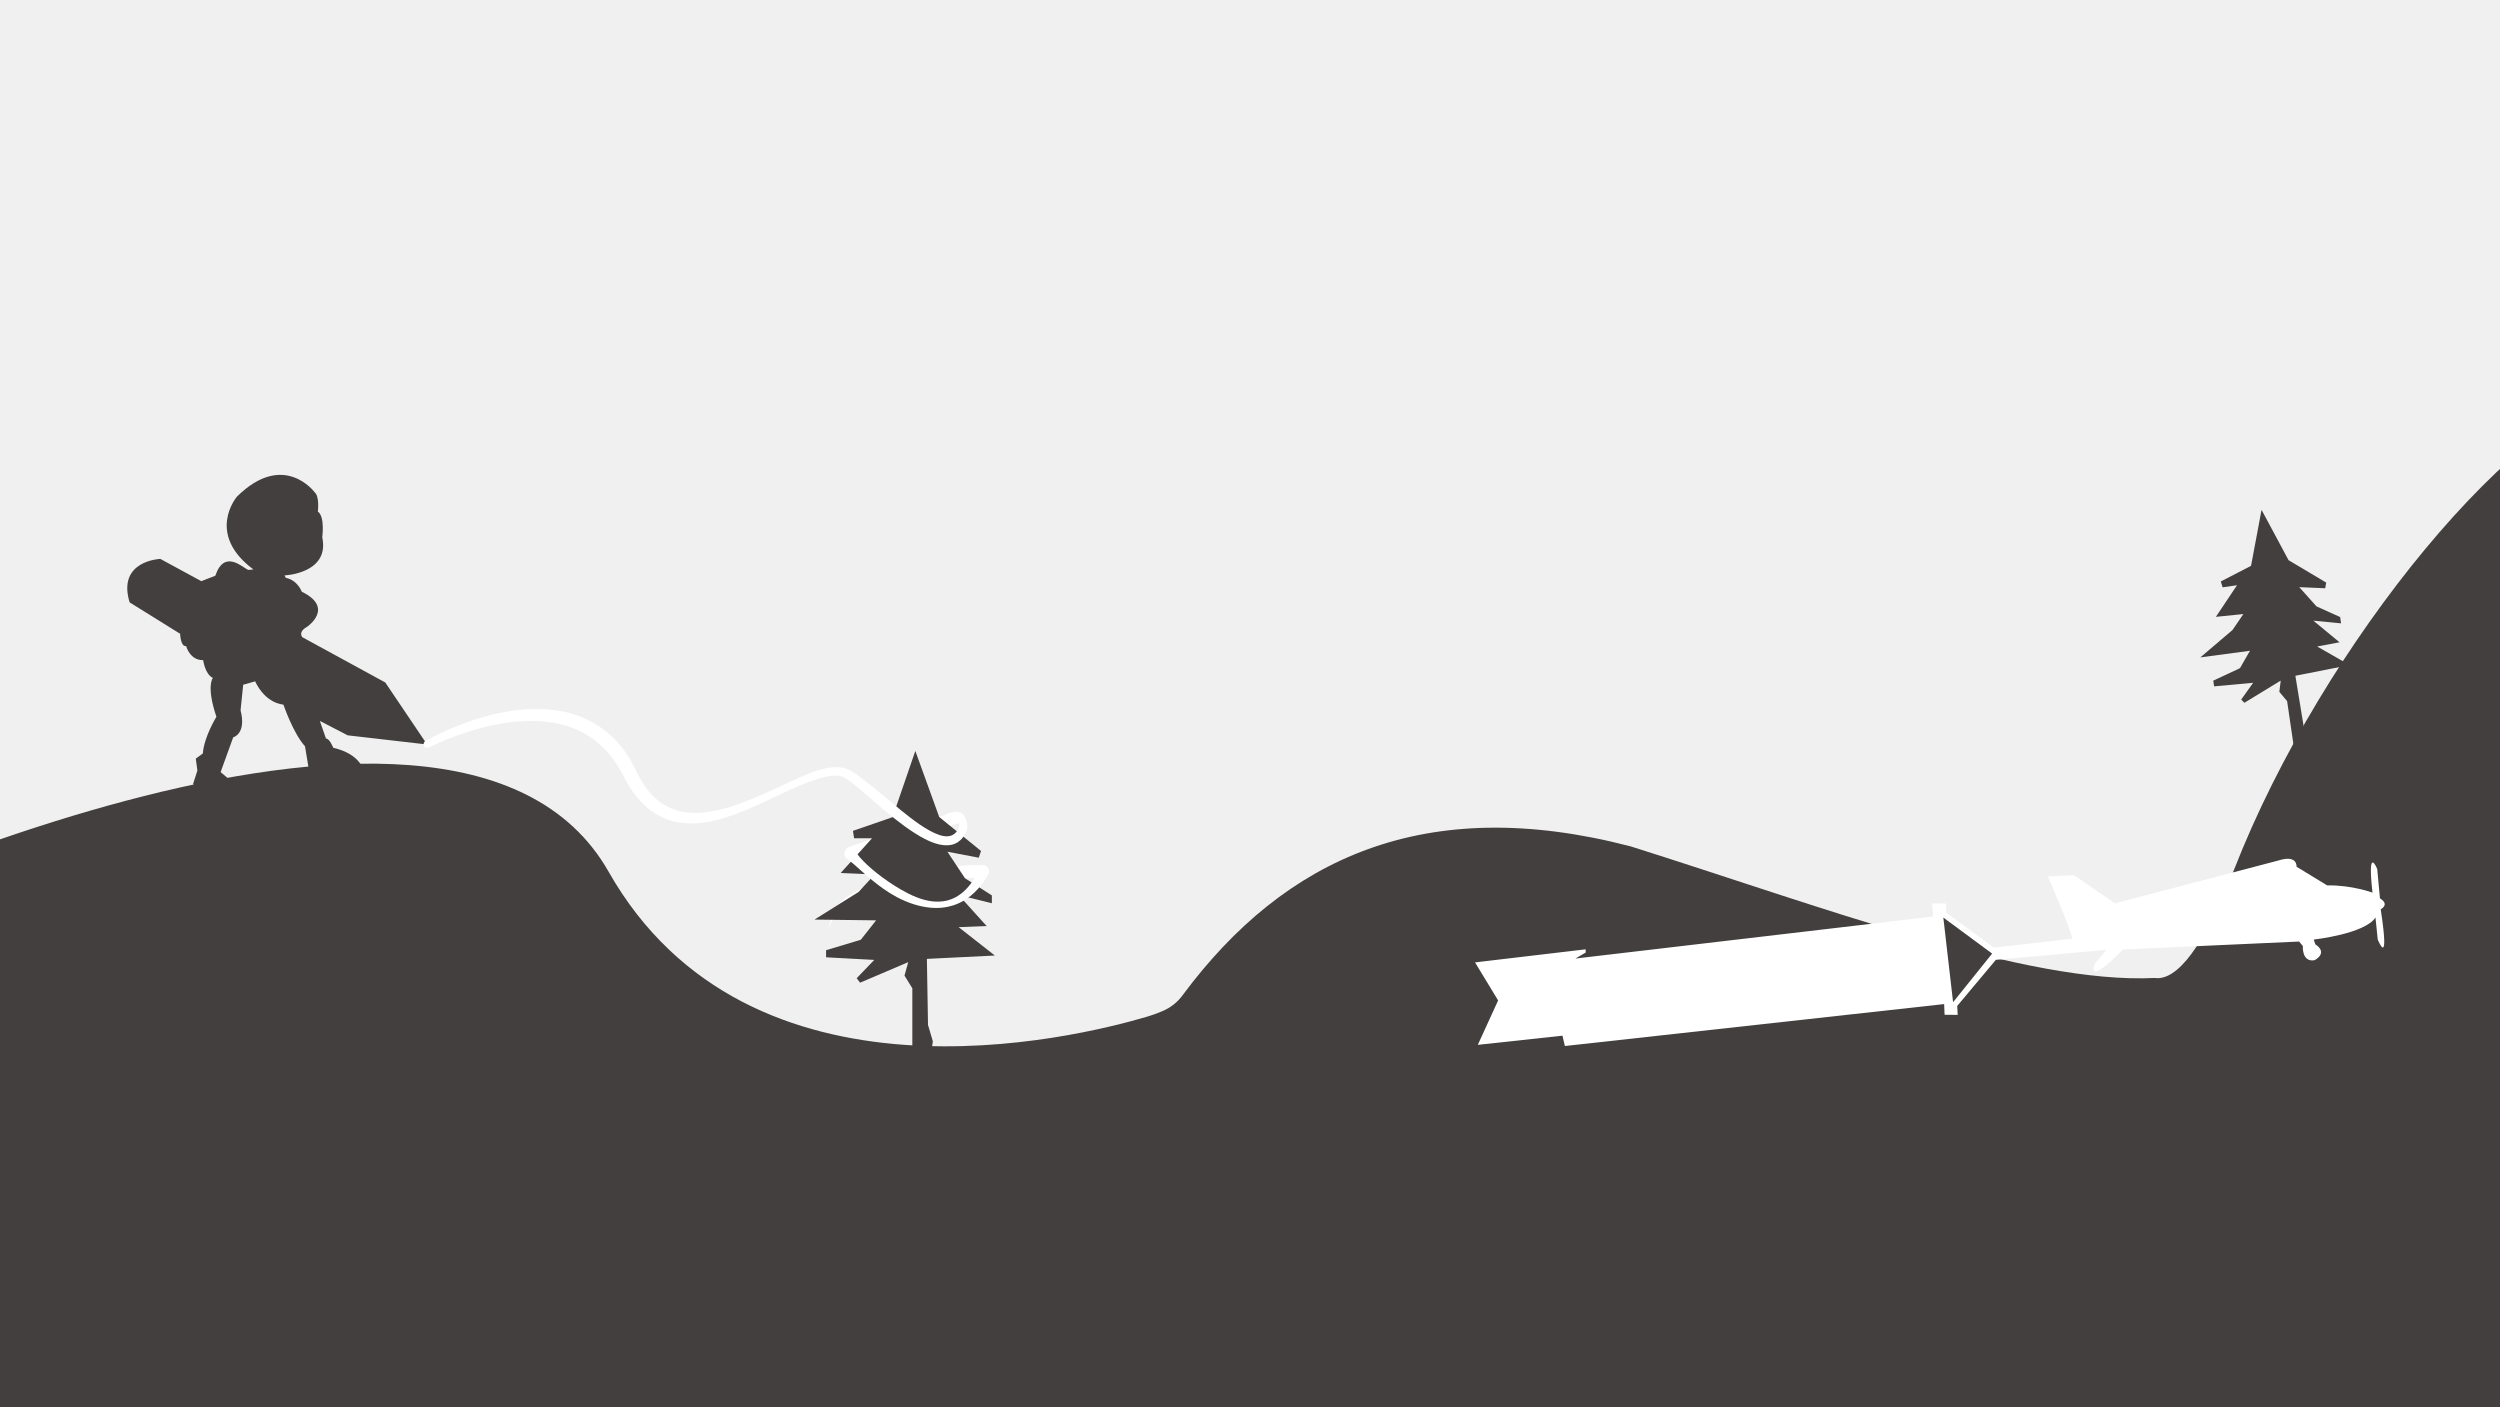
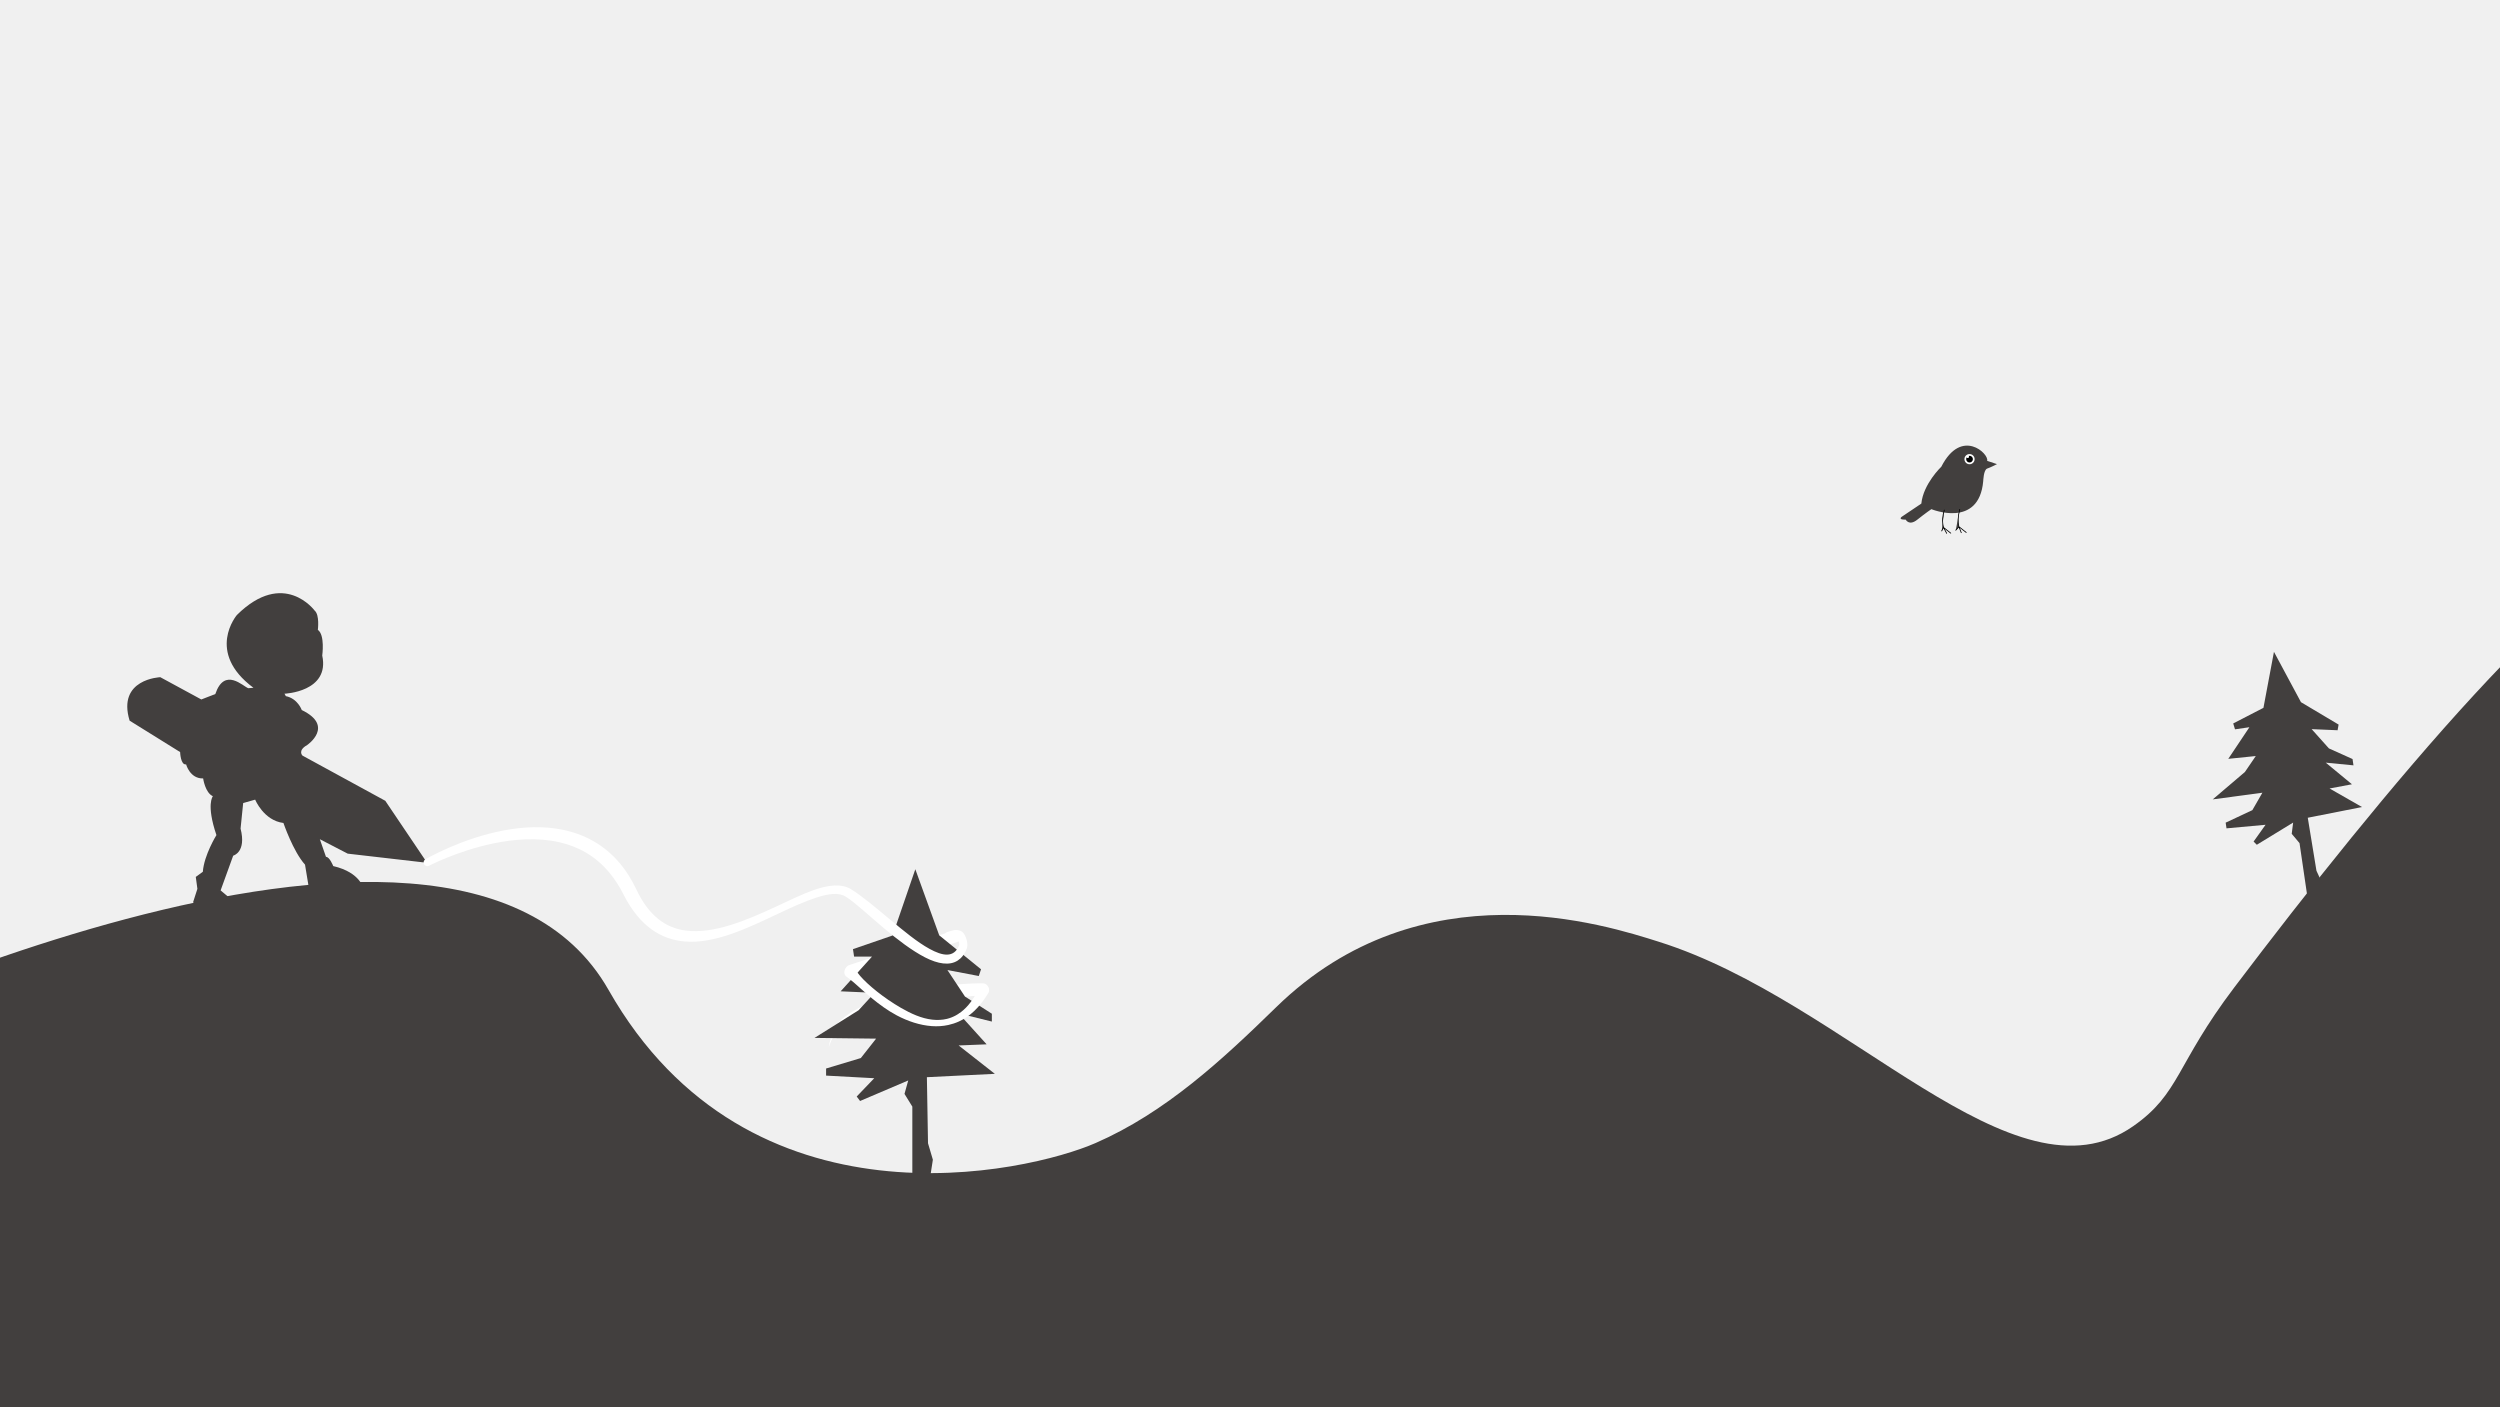
<svg xmlns="http://www.w3.org/2000/svg" width="100%" height="100%" viewBox="0 0 2560 1440" version="1.1" xml:space="preserve" style="fill-rule:evenodd;clip-rule:evenodd;stroke-linecap:round;stroke-linejoin:round;stroke-miterlimit:1.5;">
-   <path d="M1006.15,885.752c-0,-0 -7.673,-0.107 -19.676,0.688c-8.111,0.538 -18.204,1.523 -29.228,3.079c-22.962,3.241 -50.014,8.818 -71.618,18.554c-6.972,3.142 -13.366,6.743 -18.887,10.801c-3.756,2.76 -7.158,5.667 -9.978,8.884c-2.056,2.345 -4.469,4.507 -5.287,7.354c-0.573,1.994 0.007,3.127 -0.064,5.165c-0.008,0.244 -0.032,0.441 -0.096,0.676c-0.499,1.858 -1.367,3.56 -1.826,5.42l-0.84,4.917l1.668,-4.633c0.74,-1.663 1.288,-3.504 2.608,-4.769c1.553,-1.489 3.259,-1.07 5.026,-2.372c0.806,-0.594 1.364,-1.46 2.069,-2.197c5.421,-5.67 12.719,-10.297 21.181,-14.356c7.552,-3.622 15.976,-6.757 24.835,-9.418c19.756,-5.933 41.546,-9.537 59.775,-11.741c7.519,-0.909 14.432,-1.582 20.341,-2.143c12.338,-1.169 20.299,-1.676 20.299,-1.676c3.375,-0.084 6.048,-2.892 5.965,-6.268c-0.083,-3.376 -2.892,-6.049 -6.267,-5.965Z" style="fill:#fff;" />
-   <path d="M978.806,837.432l-107.26,35.494" style="fill:none;stroke:#fff;stroke-width:12.24px;" />
-   <path d="M-244.212,959.748c0,0 706.447,-350.517 867.389,-67.165c143.821,253.212 478.379,170.012 550.76,148.691c3.799,-1.119 15.266,-4.716 22.248,-8.809c8.854,-5.191 13.197,-11.181 15.245,-13.934c104.113,-139.955 248.122,-206.769 458.57,-151.778c193.749,61.083 405.103,141.238 536.415,134.682c23.182,3.325 50.862,-33.162 81.445,-111.376c180.707,-462.142 810.96,-985.849 335.081,373.331l-81.176,240.5l-2989.41,8.745l203.435,-552.887" style="fill:#423f3e;" />
-   <path d="M184.452,648.984c-0,0 0.394,13.533 6.118,12.589c0,-0 3.91,14.79 17.443,14.396c-0,-0 2.061,14.727 9.984,18.198c-0,0 -7.108,8.155 3.629,39.828c-0,-0 -12.702,20.47 -13.924,37.577l-7.222,5.234l1.649,12.223l-4.375,13.584l8.203,14.083c0,-0 33.823,-13.296 37.456,-11.323l-17.501,-14.754l12.876,-35.567c0,0 13.777,-3.375 7.558,-27.707l2.667,-26.166l12.287,-3.496c-0,0 8.667,21.356 28.931,23.894c0,-0 9.966,29.227 22.104,42.66l4.367,26.476c-0,-0 38.292,22.717 55.68,-1.099c-0,0 -2.475,-17.232 -31.137,-23.897c-0,-0 -3.799,-9.664 -7.436,-9.432l-6.288,-18.073l28.529,14.773l81.296,9.377l-42.814,-63.5l-84.81,-46.284c-0,0 -5.253,-5.105 4.831,-10.811c0,-0 28.409,-19.386 -5.543,-35.837c0,0 -4.153,-11.81 -16.31,-14.215l-1.397,-2.5c0,-0 46.656,-1.815 38.672,-39.087c-0,0 2.947,-21.116 -4.492,-26.287c0,0 1.972,-15.331 -3.27,-19.735c-0,-0 -31.633,-42.953 -79.609,4.474c0,0 -32.421,37.921 16.898,74.549l-5.192,0.459c-5.156,-1.595 -24.35,-22.138 -33.828,5.956l-14.325,5.562l-42.005,-22.802c0,-0 -44.511,1.649 -31.421,44.508l51.721,32.172Z" style="fill:#423f3e;" />
-   <path d="M934.228,1087.7l0,-75.697l-8.028,-12.999l3.823,-13.763l-49.318,21.027l-3.441,-4.588l17.968,-18.733l-49.318,-2.676l0,-7.264l35.555,-10.705l15.675,-19.88l-63.081,-0.765l45.112,-28.291l16.44,-17.873l-34.791,-1.529l32.115,-35.555l-18.351,-0l-1.147,-7.646l40.525,-13.955l23.321,-67.86l24.468,67.669l42.819,34.791l-2.294,6.881l-32.114,-6.117l17.968,27.144l27.527,17.587l-0,8.028l-34.026,-8.411l28.673,31.732l-28.673,1.147l37.084,29.056l-69.581,3.441l1.147,67.669l4.97,16.822l-3.44,22.174c-0,-0 -21.028,2.867 -17.587,-0.861Z" style="fill:#423f3e;" />
-   <path d="M2350.93,778.841l-8.919,-60.889l-7.99,-9.51l1.454,-11.521l-37.193,22.724l-3.308,-3.284l12.246,-17.186l-39.986,3.658l-0.856,-5.843l27.338,-12.8l10.266,-17.838l-50.831,6.818l32.954,-28.072l11.118,-16.314l-28.165,2.869l21.642,-32.383l-14.761,2.162l-1.823,-6.015l30.953,-16l10.763,-57.333l27.655,51.549l38.541,22.939l-1.034,5.805l-26.553,-1.136l17.652,19.717l24.214,10.902l0.946,6.458l-28.36,-2.756l26.803,22.146l-22.929,4.301l33.253,19.002l-55.563,10.966l8.896,54.297l5.979,12.945l-0.154,18.242c-0,-0 -16.576,4.784 -14.248,1.38Z" style="fill:#423f3e;" />
+   <path d="M1006.15,1006.9c-0,-0 -7.673,-0.107 -19.676,0.688c-8.111,0.538 -18.204,1.523 -29.228,3.079c-22.962,3.241 -50.014,8.819 -71.618,18.554c-6.972,3.142 -13.366,6.743 -18.887,10.801c-3.756,2.76 -7.158,5.668 -9.978,8.884c-2.056,2.345 -4.469,4.507 -5.287,7.354c-0.573,1.994 0.007,3.127 -0.064,5.165c-0.008,0.244 -0.032,0.441 -0.096,0.676c-0.499,1.858 -1.367,3.561 -1.826,5.42l-0.84,4.917l1.668,-4.633c0.74,-1.663 1.288,-3.503 2.608,-4.768c1.553,-1.49 3.259,-1.07 5.026,-2.373c0.806,-0.594 1.364,-1.459 2.069,-2.197c5.421,-5.669 12.719,-10.296 21.181,-14.355c7.552,-3.623 15.976,-6.758 24.835,-9.419c19.756,-5.933 41.546,-9.536 59.775,-11.74c7.519,-0.909 14.432,-1.583 20.341,-2.143c12.338,-1.17 20.299,-1.677 20.299,-1.677c3.375,-0.083 6.048,-2.892 5.965,-6.268c-0.083,-3.375 -2.892,-6.048 -6.267,-5.965Z" style="fill:#fff;" />
+   <path d="M978.806,958.577l-107.26,35.494" style="fill:none;stroke:#fff;stroke-width:12.24px;" />
+   <path d="M-244.212,1080.89c0,-0 706.447,-350.518 867.389,-67.166c143.821,253.213 429.578,186.927 498.729,156.732c71.629,-31.277 129.572,-85.073 184.92,-139.11c149.096,-145.561 337.653,-84.057 392.044,-66.909c193.75,61.083 363.031,274.326 485.546,188.753c47.888,-33.449 43.43,-62.716 103.444,-141.989c299.512,-395.631 810.96,-985.85 335.081,373.33l-81.176,240.5l-2989.41,8.746l203.435,-552.887" style="fill:#423f3e;" />
+   <path d="M184.452,770.129c-0,0 0.394,13.533 6.118,12.589c0,-0 3.91,14.79 17.443,14.396c-0,-0 2.061,14.728 9.984,18.199c-0,-0 -7.108,8.155 3.629,39.827c-0,0 -12.702,20.47 -13.924,37.577l-7.222,5.234l1.649,12.223l-4.375,13.585l8.203,14.082c0,0 33.823,-13.296 37.456,-11.323l-17.501,-14.754l12.876,-35.567c0,0 13.777,-3.374 7.558,-27.707l2.667,-26.165l12.287,-3.497c-0,0 8.667,21.356 28.931,23.894c0,0 9.966,29.227 22.104,42.661l4.367,26.475c-0,-0 38.292,22.717 55.68,-1.098c-0,-0 -2.475,-17.233 -31.137,-23.898c-0,-0 -3.799,-9.664 -7.436,-9.431l-6.288,-18.074l28.529,14.773l81.296,9.377l-42.814,-63.5l-84.81,-46.283c-0,-0 -5.253,-5.106 4.831,-10.812c0,0 28.409,-19.386 -5.543,-35.837c0,0 -4.153,-11.81 -16.31,-14.215l-1.397,-2.5c0,0 46.656,-1.815 38.672,-39.086c-0,-0 2.947,-21.117 -4.492,-26.288c0,0 1.972,-15.331 -3.27,-19.735c-0,0 -31.633,-42.953 -79.609,4.475c0,-0 -32.421,37.92 16.898,74.548l-5.192,0.46c-5.156,-1.596 -24.35,-22.139 -33.828,5.956l-14.325,5.561l-42.005,-22.802c0,-0 -44.511,1.65 -31.421,44.509l51.721,32.171Z" style="fill:#423f3e;" />
+   <path d="M934.228,1208.85l0,-75.698l-8.028,-12.999l3.823,-13.763l-49.318,21.027l-3.441,-4.587l17.968,-18.734l-49.318,-2.676l0,-7.264l35.555,-10.705l15.675,-19.88l-63.081,-0.764l45.112,-28.291l16.44,-17.874l-34.791,-1.529l32.115,-35.555l-18.351,0l-1.147,-7.646l40.525,-13.954l23.321,-67.861l24.468,67.669l42.819,34.791l-2.294,6.881l-32.114,-6.117l17.968,27.145l27.527,17.586l-0,8.028l-34.026,-8.41l28.673,31.731l-28.673,1.147l37.084,29.056l-69.581,3.441l1.147,67.669l4.97,16.822l-3.44,22.174c-0,-0 -21.028,2.867 -17.587,-0.86Z" style="fill:#423f3e;" />
+   <path d="M2363.63,924.237l-8.919,-60.889l-7.99,-9.51l1.454,-11.521l-37.193,22.725l-3.308,-3.285l12.246,-17.186l-39.986,3.659l-0.856,-5.843l27.338,-12.8l10.266,-17.838l-50.831,6.818l32.954,-28.073l11.118,-16.313l-28.165,2.869l21.642,-32.384l-14.761,2.163l-1.823,-6.016l30.953,-15.999l10.763,-57.333l27.655,51.548l38.541,22.939l-1.034,5.806l-26.553,-1.137l17.652,19.717l24.214,10.903l0.946,6.458l-28.36,-2.756l26.803,22.145l-22.929,4.301l33.253,19.002l-55.563,10.967l8.896,54.296l5.979,12.945l-0.154,18.242c-0,0 -16.576,4.784 -14.248,1.38Z" style="fill:#423f3e;" />
+   <path d="M439.427,886.48c0,0 28.826,-15.078 65.615,-22.78c21.245,-4.447 45.166,-6.366 67.725,-1.257c19.034,4.31 36.971,13.824 51.487,31.459c5.25,6.379 10.133,13.754 14.393,22.379c16.632,32.588 38.391,45.575 62.118,47.765c30.894,2.851 65.331,-13.867 96.403,-28.605c13.826,-6.559 27.046,-12.498 38.691,-16.27c12.51,-4.053 23.065,-5.636 30.469,-0.836c9.975,6.453 23.666,19.408 38.598,31.981c13.976,11.768 28.992,23.2 42.224,29.997c13.309,6.837 25.218,8.704 33.565,3.275c3.813,-2.48 7.068,-6.452 9.321,-12.444c0.498,-1.325 0.772,-4.006 0.185,-7.064c-0.528,-2.749 -1.63,-5.853 -3.428,-8.317c-1.44,-1.974 -3.624,-3.088 -6.305,-3.3c-3.381,-0.267 -7.745,1.007 -10.511,1.946c-1.999,0.653 -3.092,2.807 -2.439,4.806c0.652,1.999 2.806,3.092 4.805,2.439c1.25,-0.399 2.908,-0.928 4.595,-1.23c0.8,-0.144 1.608,-0.219 2.36,-0.198c0.379,0.011 0.783,-0.153 0.968,0.122c0.665,0.983 1.111,2.139 1.435,3.27c0.534,1.862 0.827,3.671 0.513,4.423c-5.507,13.234 -17.017,10.904 -30.444,3.558c-12.513,-6.847 -26.412,-18.396 -39.871,-29.608c-15.394,-12.822 -30.194,-25.248 -40.626,-31.558c-9.43,-5.692 -22.547,-4.459 -38.032,0.981c-11.795,4.144 -25.045,10.718 -39.236,17.266c-29.538,13.63 -62.893,27.988 -91.995,24.19c-20,-2.61 -37.672,-14.661 -50.711,-42.752c-4.691,-9.769 -10.013,-18.212 -15.952,-25.378c-16.772,-20.236 -37.81,-30.833 -59.834,-35.217c-19.463,-3.874 -39.76,-2.836 -58.677,0.645c-44.424,8.175 -81.108,29.649 -81.108,29.649c-1.839,1.021 -2.503,3.342 -1.482,5.181c1.021,1.839 3.342,2.503 5.181,1.482Z" style="fill:#fff;" />
+   <path d="M866.123,999.607c0,0 3.244,2.232 8.25,6.515c9.439,8.074 24.967,23.553 43.905,33.62c11.356,6.036 23.717,10.112 35.817,10.993c5.724,0.417 11.395,0.084 16.988,-1.146c3.671,-0.807 7.299,-1.985 10.895,-3.619c10.779,-4.897 21.086,-14.039 30.239,-29.406c0.844,-1.581 0.846,-3.478 0.006,-5.061c-0.84,-1.583 -2.412,-2.645 -4.194,-2.833c-0,-0 -4.151,-0.671 -8.747,-0.956c-2.09,-0.13 -4.258,-0.126 -6.2,-0.012c-3.358,0.357 -5.795,3.373 -5.437,6.731c0.357,3.358 3.373,5.794 6.731,5.437c1.283,-0.201 2.701,-0.334 4.105,-0.413c-5.773,9.704 -12.354,16.302 -19.621,20.269c-2.989,1.631 -6.067,2.845 -9.217,3.603c-4.895,1.176 -9.931,1.351 -14.946,0.801c-11.056,-1.213 -21.936,-6.204 -32.149,-12.096c-17.741,-10.235 -33.848,-23.547 -41.613,-32.514c-4.011,-4.632 -5.625,-7.996 -5.625,-7.996c-2.231,-2.536 -6.1,-2.783 -8.636,-0.552c-2.535,2.23 -2.782,6.1 -0.551,8.635Zm-0,-0c-0,-0 -0,-0 -0,-0l-0,-0Z" style="fill:#fff;" />
  <g>
-     <path d="M1510.42,985.488l23.657,38.953l-20.802,45.479l86.676,-9.382l2.489,10.581l388.366,-42.944l0.449,10.943l13.444,0.13l-0.522,-9.136l39.581,-47.249l113.163,-10.181l-11.866,14.144c-0,0 -10.707,25.238 29.062,-14.53l180.169,-8.158l3.824,4.589c0,-0 -1.274,16.825 11.982,14.53c-0,0 14.531,-7.138 0.765,-16.315l-1.53,-4.844c0,0 52.196,-5.735 63.158,-22.561l2.295,22.434c-0,-0 12.746,32.374 3.059,-30.846c-0,-0 9.687,-4.842 -0.765,-11.215l-2.804,-30.081c-0,-0 -10.452,-25.748 -4.844,24.218c0,-0 -21.414,-7.903 -46.397,-7.393l-31.356,-19.12c0,0 1.275,-12.746 -18.609,-6.373l-167.36,43.848l-41.872,-28.807l-26.767,1.274c-0,0 24.218,55.575 24.728,63.732l-79.984,9.178l-49.073,-35.945l0.255,-9.178l-14.531,-0.254l1.02,13.511l-366.203,43.019l10.452,-6.119l-0,-3.314l-113.309,13.382Z" style="fill:#fff;" />
-     <path d="M1989.96,939.576l9.993,86.675l39.973,-49.761l-49.966,-36.914" style="fill:#423f3e;" />
+     <path d="M1977.73,521.376c0,-0 48.774,20.2 53.091,-28.728c0,0 0.358,-11.607 4.042,-12.828c3.685,-1.222 10.056,-4.561 10.056,-4.561l-10.091,-3.349c2.302,-7.047 -26.286,-34.404 -46.923,6.011c-0,-0 -18.407,17.482 -20.46,37.761l-20.122,13.534c-0,0 -4.214,3.15 4.099,2.848c-0,-0 3.391,6.879 11.889,0.089c8.498,-6.791 14.419,-10.777 14.419,-10.777Z" style="fill:#423f3e;" />
+     <path d="M2006.78,521.587c-1.904,7.285 -2.091,13.14 -0.823,17.783l7.447,5.878l-7.447,-5.878l2.385,6.134l-2.385,-6.134l-3.258,3.602" style="fill:#423f3e;stroke:#000;stroke-width:0.82px;" />
+     <path d="M1990.96,522.303c-1.737,5.717 -2.429,11.584 -0.823,17.783l7.447,5.879l-7.447,-5.879l3.286,6.086l-3.286,-6.086l-1.832,3.629" style="fill:#423f3e;stroke:#000;stroke-width:0.82px;" />
+     <path d="M2017.54,464.994c-2.852,-0.412 -5.503,1.569 -5.915,4.422c-0.412,2.852 1.569,5.503 4.422,5.915c2.852,0.412 5.503,-1.569 5.915,-4.422c0.412,-2.852 -1.569,-5.503 -4.422,-5.915Z" style="fill:#fff;" />
+     <path d="M2017.29,466.761c-1.877,-0.271 -3.621,1.033 -3.893,2.91c-0.271,1.877 1.033,3.622 2.91,3.893c1.877,0.271 3.621,-1.033 3.893,-2.91c0.271,-1.877 -1.033,-3.621 -2.91,-3.893Z" />
+     <path d="M2015.16,466.455c-0.707,-0.102 -1.363,0.389 -1.465,1.095c-0.102,0.706 0.388,1.363 1.095,1.465c0.706,0.102 1.363,-0.389 1.465,-1.095c0.102,-0.707 -0.389,-1.363 -1.095,-1.465Z" style="fill:#fff;" />
  </g>
-   <path d="M439.427,765.335c0,0 28.826,-15.078 65.615,-22.78c21.245,-4.447 45.166,-6.366 67.725,-1.258c19.034,4.311 36.971,13.825 51.487,31.46c5.25,6.378 10.133,13.753 14.393,22.378c16.632,32.589 38.391,45.576 62.118,47.765c30.894,2.852 65.331,-13.866 96.403,-28.605c13.826,-6.558 27.046,-12.497 38.691,-16.27c12.51,-4.052 23.065,-5.636 30.469,-0.835c9.975,6.453 23.666,19.407 38.598,31.981c13.976,11.768 28.992,23.2 42.224,29.997c13.309,6.837 25.218,8.704 33.565,3.275c3.813,-2.481 7.068,-6.452 9.321,-12.444c0.498,-1.325 0.772,-4.006 0.185,-7.064c-0.528,-2.749 -1.63,-5.853 -3.428,-8.317c-1.44,-1.974 -3.624,-3.089 -6.305,-3.3c-3.381,-0.267 -7.745,1.007 -10.511,1.946c-1.999,0.653 -3.092,2.806 -2.439,4.806c0.652,1.999 2.806,3.092 4.805,2.439c1.25,-0.399 2.908,-0.928 4.595,-1.231c0.8,-0.143 1.608,-0.218 2.36,-0.197c0.379,0.01 0.783,-0.153 0.968,0.121c0.665,0.984 1.111,2.139 1.435,3.271c0.534,1.862 0.827,3.671 0.513,4.423c-5.507,13.234 -17.017,10.904 -30.444,3.557c-12.513,-6.846 -26.412,-18.396 -39.871,-29.607c-15.394,-12.823 -30.194,-25.249 -40.626,-31.559c-9.43,-5.692 -22.547,-4.458 -38.032,0.982c-11.795,4.144 -25.045,10.718 -39.236,17.266c-29.538,13.63 -62.893,27.988 -91.995,24.19c-20,-2.611 -37.672,-14.661 -50.711,-42.752c-4.691,-9.769 -10.013,-18.212 -15.952,-25.378c-16.772,-20.236 -37.81,-30.833 -59.834,-35.217c-19.463,-3.874 -39.76,-2.836 -58.677,0.645c-44.424,8.174 -81.108,29.649 -81.108,29.649c-1.839,1.02 -2.503,3.342 -1.482,5.181c1.021,1.839 3.342,2.503 5.181,1.482Z" style="fill:#fff;" />
-   <path d="M866.123,878.462c0,0 3.244,2.232 8.25,6.514c9.439,8.075 24.967,23.554 43.905,33.62c11.356,6.036 23.717,10.113 35.817,10.994c5.724,0.416 11.395,0.083 16.988,-1.146c3.671,-0.808 7.299,-1.985 10.895,-3.619c10.779,-4.897 21.086,-14.039 30.239,-29.406c0.844,-1.581 0.846,-3.478 0.006,-5.061c-0.84,-1.583 -2.412,-2.645 -4.194,-2.834c-0,0 -4.151,-0.67 -8.747,-0.955c-2.09,-0.13 -4.258,-0.126 -6.2,-0.012c-3.358,0.357 -5.795,3.373 -5.437,6.731c0.357,3.358 3.373,5.794 6.731,5.437c1.283,-0.201 2.701,-0.334 4.105,-0.414c-5.773,9.704 -12.354,16.303 -19.621,20.27c-2.989,1.631 -6.067,2.845 -9.217,3.602c-4.895,1.177 -9.931,1.352 -14.946,0.802c-11.056,-1.213 -21.936,-6.204 -32.149,-12.096c-17.741,-10.235 -33.848,-23.547 -41.613,-32.514c-4.011,-4.632 -5.625,-7.997 -5.625,-7.997c-2.231,-2.535 -6.1,-2.782 -8.636,-0.552c-2.535,2.231 -2.782,6.1 -0.551,8.636Zm-0,-0c-0,-0 -0,-0 -0,-0l-0,-0Z" style="fill:#fff;" />
</svg>
